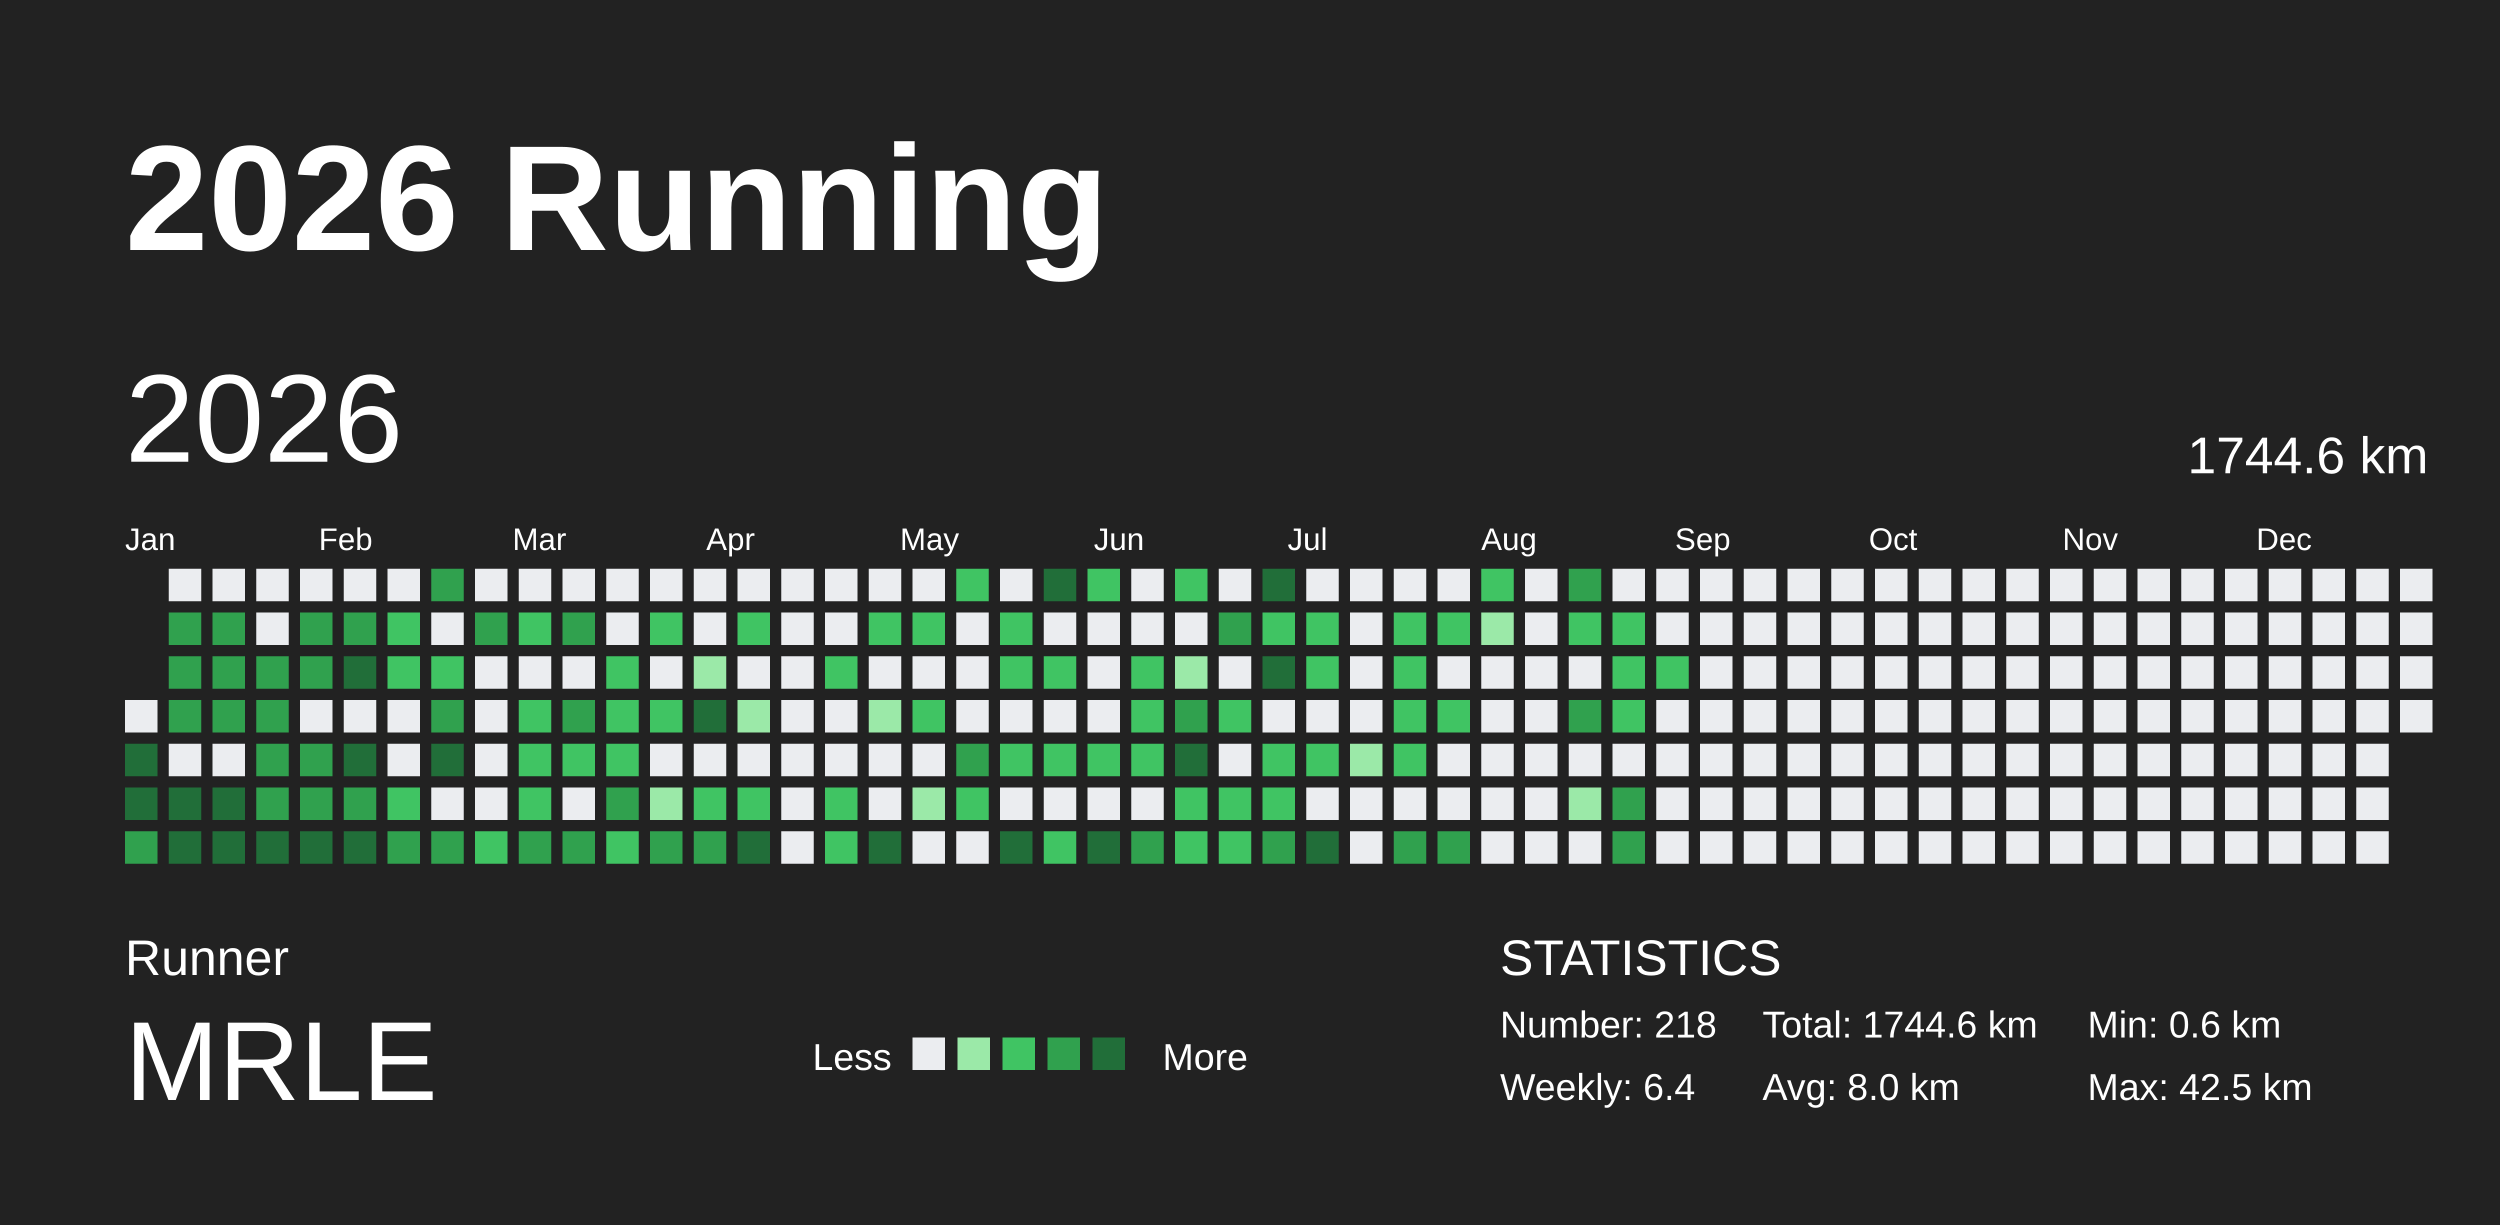
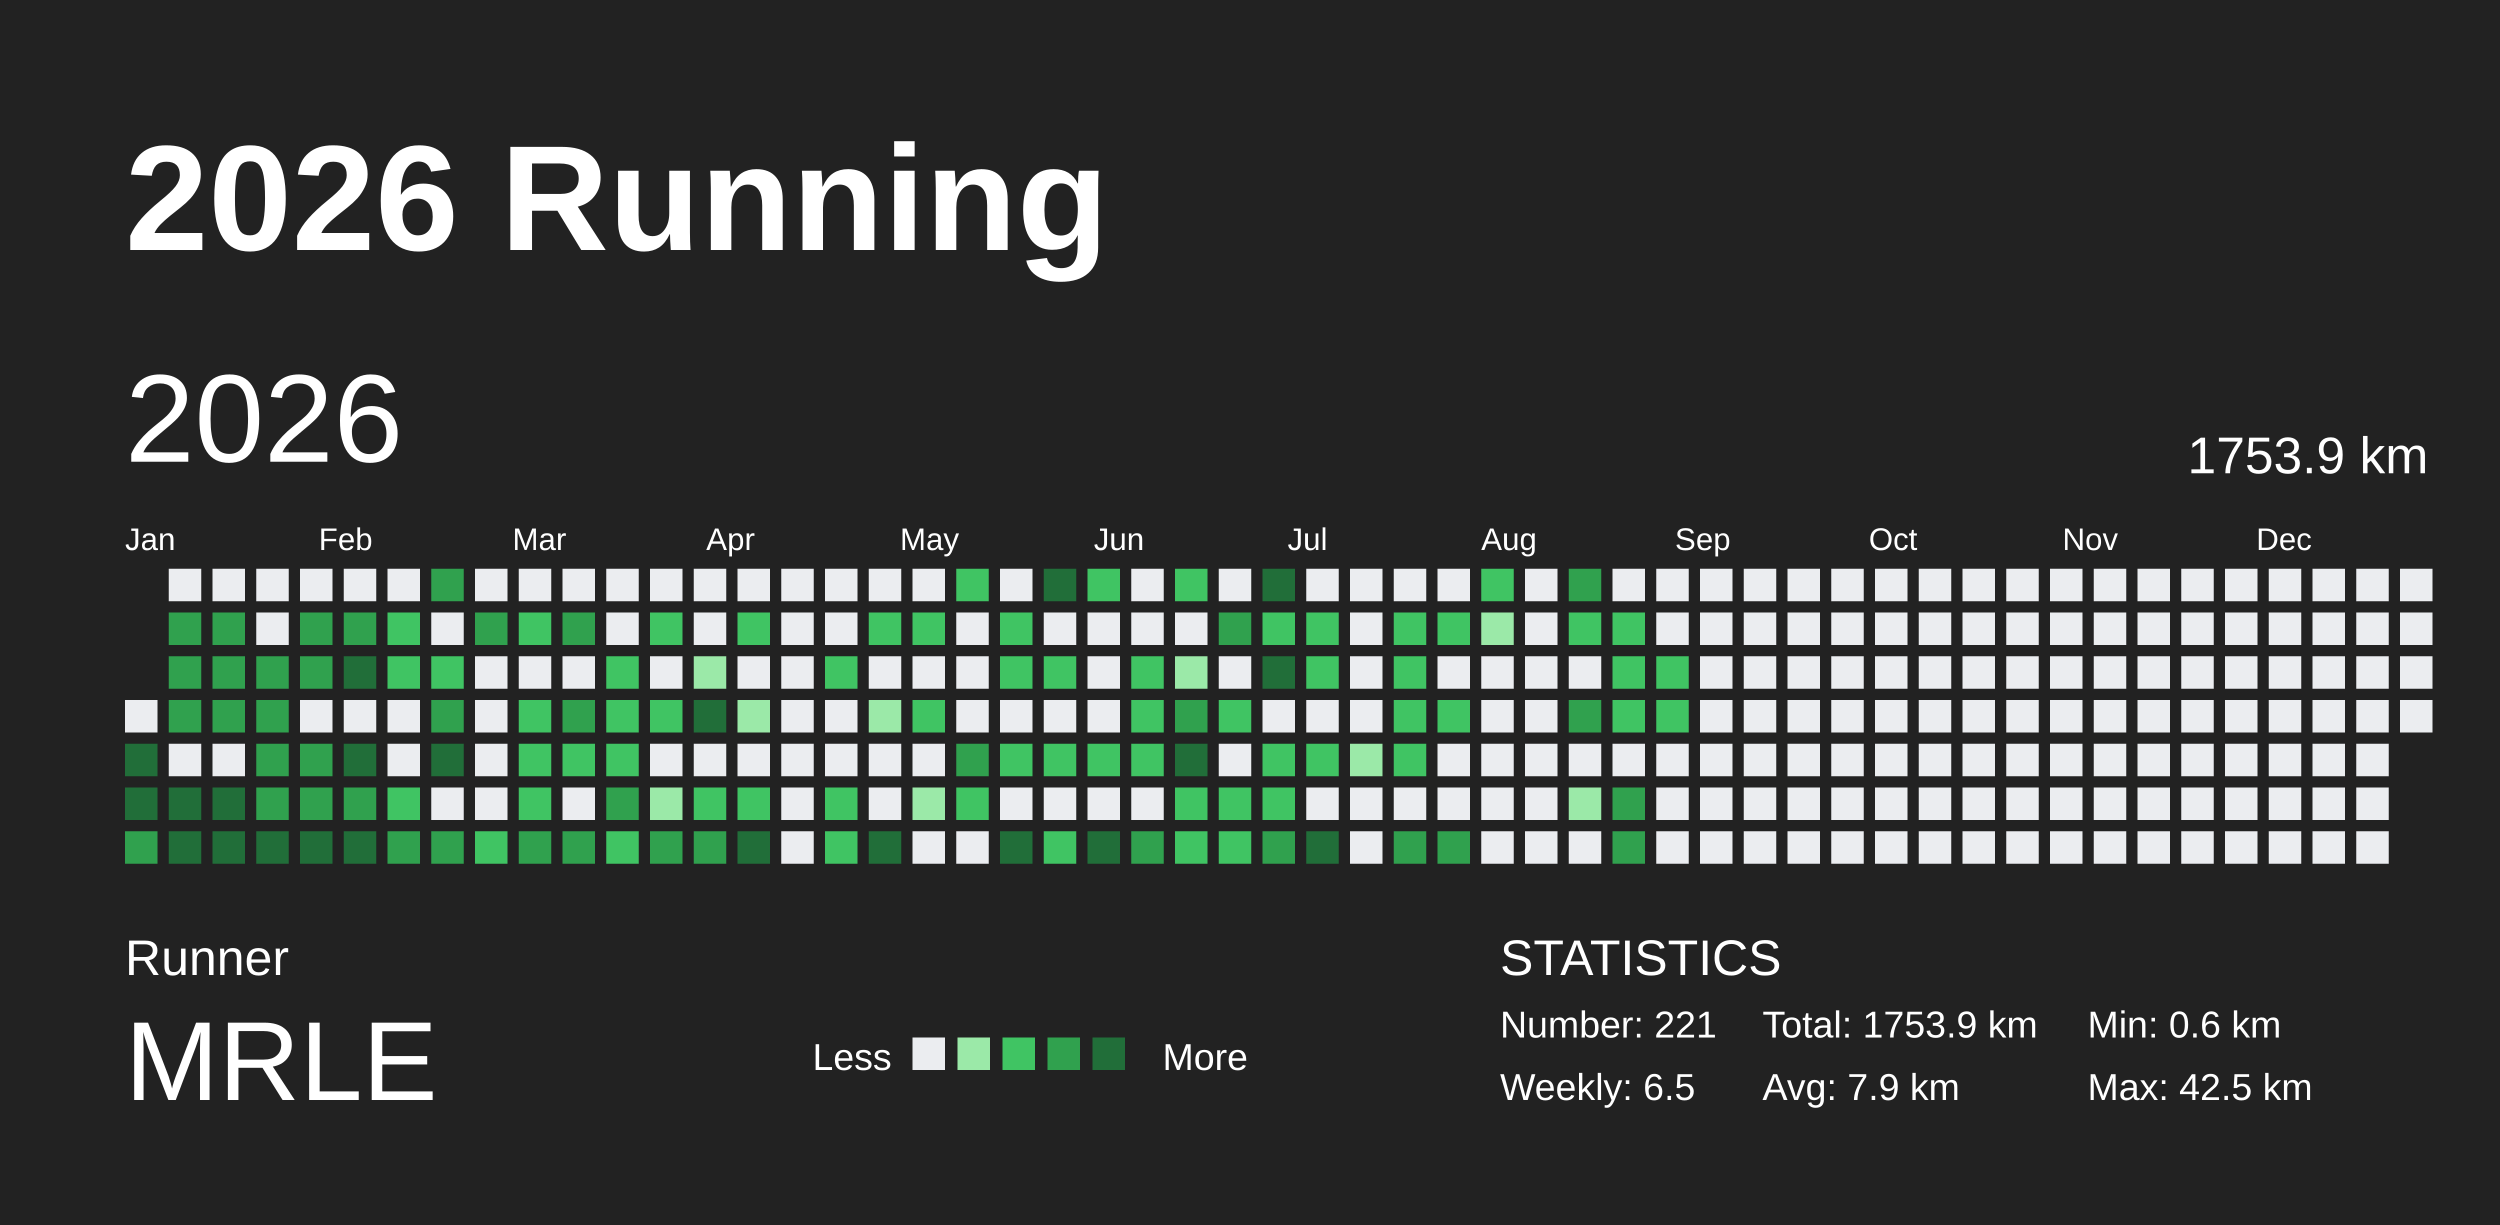
<svg xmlns="http://www.w3.org/2000/svg" baseProfile="full" height="98mm" version="1.1" viewBox="0,0,200,98" width="200mm">
  <defs />
  <rect fill="#222222" height="98" width="200" x="0" y="0" />
  <text fill="#FFFFFF" style="font-size:12px; font-family:Arial; font-weight:bold;" x="10" y="20">2026 Running</text>
  <text fill="#FFFFFF" style="font-size:4px; font-family:Arial" x="10" y="78">Runner</text>
  <text fill="#FFFFFF" style="font-size:9px; font-family:Arial" x="10" y="88">MRLE</text>
  <text fill="#FFFFFF" style="font-size:3px; font-family:Arial" x="65" y="85.6">Less</text>
  <rect fill="#ebedf0" height="2.6" width="2.6" x="73" y="83" />
  <rect fill="#9be9a8" height="2.6" width="2.6" x="76.6" y="83" />
  <rect fill="#40c463" height="2.6" width="2.6" x="80.2" y="83" />
  <rect fill="#30a14e" height="2.6" width="2.6" x="83.8" y="83" />
  <rect fill="#216e39" height="2.6" width="2.6" x="87.4" y="83" />
  <text fill="#FFFFFF" style="font-size:3px; font-family:Arial" x="93" y="85.6">More</text>
  <text fill="#FFFFFF" style="font-size:4px; font-family:Arial" x="120" y="78">STATISTICS</text>
-   <text fill="#FFFFFF" style="font-size:3px; font-family:Arial" x="120" y="83">Number: 218</text>
-   <text fill="#FFFFFF" style="font-size:3px; font-family:Arial" x="120" y="88">Weekly: 6.4</text>
-   <text fill="#FFFFFF" style="font-size:3px; font-family:Arial" x="141" y="83">Total: 1744.6 km</text>
-   <text fill="#FFFFFF" style="font-size:3px; font-family:Arial" x="141" y="88">Avg: 8.0 km</text>
+   <text fill="#FFFFFF" style="font-size:3px; font-family:Arial" x="120" y="83">Number: 221</text>
+   <text fill="#FFFFFF" style="font-size:3px; font-family:Arial" x="120" y="88">Weekly: 6.5</text>
+   <text fill="#FFFFFF" style="font-size:3px; font-family:Arial" x="141" y="83">Total: 1753.9 km</text>
+   <text fill="#FFFFFF" style="font-size:3px; font-family:Arial" x="141" y="88">Avg: 7.9 km</text>
  <text fill="#FFFFFF" style="font-size:3px; font-family:Arial" x="167" y="83">Min: 0.6 km</text>
  <text fill="#FFFFFF" style="font-size:3px; font-family:Arial" x="167" y="88">Max: 42.5 km</text>
  <text dominant-baseline="hanging" fill="#FFFFFF" style="font-size:10.0px; font-family:Arial;" x="10" y="30">2026</text>
-   <text dominant-baseline="hanging" fill="#FFFFFF" style="font-size:4.125px; font-family:Arial;" x="175" y="35">1744.6 km</text>
+   <text dominant-baseline="hanging" fill="#FFFFFF" style="font-size:4.125px; font-family:Arial;" x="175" y="35">1753.9 km</text>
  <text fill="#FFFFFF" style="font-size:2.5px; font-family:Arial" x="10.0" y="44">Jan</text>
  <text fill="#FFFFFF" style="font-size:2.5px; font-family:Arial" x="25.5" y="44">Feb</text>
  <text fill="#FFFFFF" style="font-size:2.5px; font-family:Arial" x="41.0" y="44">Mar</text>
  <text fill="#FFFFFF" style="font-size:2.5px; font-family:Arial" x="56.5" y="44">Apr</text>
  <text fill="#FFFFFF" style="font-size:2.5px; font-family:Arial" x="72.0" y="44">May</text>
  <text fill="#FFFFFF" style="font-size:2.5px; font-family:Arial" x="87.5" y="44">Jun</text>
  <text fill="#FFFFFF" style="font-size:2.5px; font-family:Arial" x="103.0" y="44">Jul</text>
  <text fill="#FFFFFF" style="font-size:2.5px; font-family:Arial" x="118.5" y="44">Aug</text>
  <text fill="#FFFFFF" style="font-size:2.5px; font-family:Arial" x="134.0" y="44">Sep</text>
  <text fill="#FFFFFF" style="font-size:2.5px; font-family:Arial" x="149.5" y="44">Oct</text>
  <text fill="#FFFFFF" style="font-size:2.5px; font-family:Arial" x="165.0" y="44">Nov</text>
  <text fill="#FFFFFF" style="font-size:2.5px; font-family:Arial" x="180.5" y="44">Dec</text>
  <rect fill="#ebedf0" height="2.6" width="2.6" x="10.0" y="56.0" />
  <rect fill="#216e39" height="2.6" width="2.6" x="10.0" y="59.5" />
  <rect fill="#216e39" height="2.6" width="2.6" x="10.0" y="63.0" />
  <rect fill="#30a14e" height="2.6" width="2.6" x="10.0" y="66.5" />
  <rect fill="#ebedf0" height="2.6" width="2.6" x="13.5" y="45.5" />
  <rect fill="#30a14e" height="2.6" width="2.6" x="13.5" y="49.0" />
  <rect fill="#30a14e" height="2.6" width="2.6" x="13.5" y="52.5" />
  <rect fill="#30a14e" height="2.6" width="2.6" x="13.5" y="56.0" />
  <rect fill="#ebedf0" height="2.6" width="2.6" x="13.5" y="59.5" />
  <rect fill="#216e39" height="2.6" width="2.6" x="13.5" y="63.0" />
  <rect fill="#216e39" height="2.6" width="2.6" x="13.5" y="66.5" />
  <rect fill="#ebedf0" height="2.6" width="2.6" x="17.0" y="45.5" />
  <rect fill="#30a14e" height="2.6" width="2.6" x="17.0" y="49.0" />
  <rect fill="#30a14e" height="2.6" width="2.6" x="17.0" y="52.5" />
  <rect fill="#30a14e" height="2.6" width="2.6" x="17.0" y="56.0" />
  <rect fill="#ebedf0" height="2.6" width="2.6" x="17.0" y="59.5" />
  <rect fill="#216e39" height="2.6" width="2.6" x="17.0" y="63.0" />
  <rect fill="#216e39" height="2.6" width="2.6" x="17.0" y="66.5" />
  <rect fill="#ebedf0" height="2.6" width="2.6" x="20.5" y="45.5" />
  <rect fill="#ebedf0" height="2.6" width="2.6" x="20.5" y="49.0" />
  <rect fill="#30a14e" height="2.6" width="2.6" x="20.5" y="52.5" />
  <rect fill="#30a14e" height="2.6" width="2.6" x="20.5" y="56.0" />
  <rect fill="#30a14e" height="2.6" width="2.6" x="20.5" y="59.5" />
  <rect fill="#30a14e" height="2.6" width="2.6" x="20.5" y="63.0" />
  <rect fill="#216e39" height="2.6" width="2.6" x="20.5" y="66.5" />
  <rect fill="#ebedf0" height="2.6" width="2.6" x="24.0" y="45.5" />
  <rect fill="#30a14e" height="2.6" width="2.6" x="24.0" y="49.0" />
  <rect fill="#30a14e" height="2.6" width="2.6" x="24.0" y="52.5" />
  <rect fill="#ebedf0" height="2.6" width="2.6" x="24.0" y="56.0" />
  <rect fill="#30a14e" height="2.6" width="2.6" x="24.0" y="59.5" />
  <rect fill="#30a14e" height="2.6" width="2.6" x="24.0" y="63.0" />
  <rect fill="#216e39" height="2.6" width="2.6" x="24.0" y="66.5" />
  <rect fill="#ebedf0" height="2.6" width="2.6" x="27.5" y="45.5" />
  <rect fill="#30a14e" height="2.6" width="2.6" x="27.5" y="49.0" />
  <rect fill="#216e39" height="2.6" width="2.6" x="27.5" y="52.5" />
  <rect fill="#ebedf0" height="2.6" width="2.6" x="27.5" y="56.0" />
  <rect fill="#216e39" height="2.6" width="2.6" x="27.5" y="59.5" />
  <rect fill="#30a14e" height="2.6" width="2.6" x="27.5" y="63.0" />
  <rect fill="#216e39" height="2.6" width="2.6" x="27.5" y="66.5" />
  <rect fill="#ebedf0" height="2.6" width="2.6" x="31.0" y="45.5" />
  <rect fill="#40c463" height="2.6" width="2.6" x="31.0" y="49.0" />
  <rect fill="#40c463" height="2.6" width="2.6" x="31.0" y="52.5" />
  <rect fill="#ebedf0" height="2.6" width="2.6" x="31.0" y="56.0" />
  <rect fill="#ebedf0" height="2.6" width="2.6" x="31.0" y="59.5" />
  <rect fill="#40c463" height="2.6" width="2.6" x="31.0" y="63.0" />
  <rect fill="#30a14e" height="2.6" width="2.6" x="31.0" y="66.5" />
  <rect fill="#30a14e" height="2.6" width="2.6" x="34.5" y="45.5" />
  <rect fill="#ebedf0" height="2.6" width="2.6" x="34.5" y="49.0" />
  <rect fill="#40c463" height="2.6" width="2.6" x="34.5" y="52.5" />
  <rect fill="#30a14e" height="2.6" width="2.6" x="34.5" y="56.0" />
  <rect fill="#216e39" height="2.6" width="2.6" x="34.5" y="59.5" />
  <rect fill="#ebedf0" height="2.6" width="2.6" x="34.5" y="63.0" />
  <rect fill="#30a14e" height="2.6" width="2.6" x="34.5" y="66.5" />
  <rect fill="#ebedf0" height="2.6" width="2.6" x="38.0" y="45.5" />
  <rect fill="#30a14e" height="2.6" width="2.6" x="38.0" y="49.0" />
  <rect fill="#ebedf0" height="2.6" width="2.6" x="38.0" y="52.5" />
  <rect fill="#ebedf0" height="2.6" width="2.6" x="38.0" y="56.0" />
  <rect fill="#ebedf0" height="2.6" width="2.6" x="38.0" y="59.5" />
  <rect fill="#ebedf0" height="2.6" width="2.6" x="38.0" y="63.0" />
  <rect fill="#40c463" height="2.6" width="2.6" x="38.0" y="66.5" />
  <rect fill="#ebedf0" height="2.6" width="2.6" x="41.5" y="45.5" />
  <rect fill="#40c463" height="2.6" width="2.6" x="41.5" y="49.0" />
  <rect fill="#ebedf0" height="2.6" width="2.6" x="41.5" y="52.5" />
  <rect fill="#40c463" height="2.6" width="2.6" x="41.5" y="56.0" />
  <rect fill="#40c463" height="2.6" width="2.6" x="41.5" y="59.5" />
  <rect fill="#40c463" height="2.6" width="2.6" x="41.5" y="63.0" />
  <rect fill="#30a14e" height="2.6" width="2.6" x="41.5" y="66.5" />
  <rect fill="#ebedf0" height="2.6" width="2.6" x="45.0" y="45.5" />
  <rect fill="#30a14e" height="2.6" width="2.6" x="45.0" y="49.0" />
  <rect fill="#ebedf0" height="2.6" width="2.6" x="45.0" y="52.5" />
  <rect fill="#30a14e" height="2.6" width="2.6" x="45.0" y="56.0" />
  <rect fill="#40c463" height="2.6" width="2.6" x="45.0" y="59.5" />
  <rect fill="#ebedf0" height="2.6" width="2.6" x="45.0" y="63.0" />
  <rect fill="#30a14e" height="2.6" width="2.6" x="45.0" y="66.5" />
  <rect fill="#ebedf0" height="2.6" width="2.6" x="48.5" y="45.5" />
  <rect fill="#ebedf0" height="2.6" width="2.6" x="48.5" y="49.0" />
  <rect fill="#40c463" height="2.6" width="2.6" x="48.5" y="52.5" />
  <rect fill="#40c463" height="2.6" width="2.6" x="48.5" y="56.0" />
  <rect fill="#40c463" height="2.6" width="2.6" x="48.5" y="59.5" />
  <rect fill="#30a14e" height="2.6" width="2.6" x="48.5" y="63.0" />
  <rect fill="#40c463" height="2.6" width="2.6" x="48.5" y="66.5" />
  <rect fill="#ebedf0" height="2.6" width="2.6" x="52.0" y="45.5" />
  <rect fill="#40c463" height="2.6" width="2.6" x="52.0" y="49.0" />
  <rect fill="#ebedf0" height="2.6" width="2.6" x="52.0" y="52.5" />
  <rect fill="#40c463" height="2.6" width="2.6" x="52.0" y="56.0" />
  <rect fill="#ebedf0" height="2.6" width="2.6" x="52.0" y="59.5" />
  <rect fill="#9be9a8" height="2.6" width="2.6" x="52.0" y="63.0" />
  <rect fill="#30a14e" height="2.6" width="2.6" x="52.0" y="66.5" />
  <rect fill="#ebedf0" height="2.6" width="2.6" x="55.5" y="45.5" />
  <rect fill="#ebedf0" height="2.6" width="2.6" x="55.5" y="49.0" />
  <rect fill="#9be9a8" height="2.6" width="2.6" x="55.5" y="52.5" />
  <rect fill="#216e39" height="2.6" width="2.6" x="55.5" y="56.0" />
  <rect fill="#ebedf0" height="2.6" width="2.6" x="55.5" y="59.5" />
  <rect fill="#40c463" height="2.6" width="2.6" x="55.5" y="63.0" />
  <rect fill="#30a14e" height="2.6" width="2.6" x="55.5" y="66.5" />
  <rect fill="#ebedf0" height="2.6" width="2.6" x="59.0" y="45.5" />
  <rect fill="#40c463" height="2.6" width="2.6" x="59.0" y="49.0" />
  <rect fill="#ebedf0" height="2.6" width="2.6" x="59.0" y="52.5" />
  <rect fill="#9be9a8" height="2.6" width="2.6" x="59.0" y="56.0" />
  <rect fill="#ebedf0" height="2.6" width="2.6" x="59.0" y="59.5" />
  <rect fill="#40c463" height="2.6" width="2.6" x="59.0" y="63.0" />
  <rect fill="#216e39" height="2.6" width="2.6" x="59.0" y="66.5" />
  <rect fill="#ebedf0" height="2.6" width="2.6" x="62.5" y="45.5" />
  <rect fill="#ebedf0" height="2.6" width="2.6" x="62.5" y="49.0" />
  <rect fill="#ebedf0" height="2.6" width="2.6" x="62.5" y="52.5" />
  <rect fill="#ebedf0" height="2.6" width="2.6" x="62.5" y="56.0" />
  <rect fill="#ebedf0" height="2.6" width="2.6" x="62.5" y="59.5" />
  <rect fill="#ebedf0" height="2.6" width="2.6" x="62.5" y="63.0" />
  <rect fill="#ebedf0" height="2.6" width="2.6" x="62.5" y="66.5" />
  <rect fill="#ebedf0" height="2.6" width="2.6" x="66.0" y="45.5" />
  <rect fill="#ebedf0" height="2.6" width="2.6" x="66.0" y="49.0" />
  <rect fill="#40c463" height="2.6" width="2.6" x="66.0" y="52.5" />
  <rect fill="#ebedf0" height="2.6" width="2.6" x="66.0" y="56.0" />
  <rect fill="#ebedf0" height="2.6" width="2.6" x="66.0" y="59.5" />
  <rect fill="#40c463" height="2.6" width="2.6" x="66.0" y="63.0" />
  <rect fill="#40c463" height="2.6" width="2.6" x="66.0" y="66.5" />
  <rect fill="#ebedf0" height="2.6" width="2.6" x="69.5" y="45.5" />
  <rect fill="#40c463" height="2.6" width="2.6" x="69.5" y="49.0" />
  <rect fill="#ebedf0" height="2.6" width="2.6" x="69.5" y="52.5" />
  <rect fill="#9be9a8" height="2.6" width="2.6" x="69.5" y="56.0" />
  <rect fill="#ebedf0" height="2.6" width="2.6" x="69.5" y="59.5" />
  <rect fill="#ebedf0" height="2.6" width="2.6" x="69.5" y="63.0" />
  <rect fill="#216e39" height="2.6" width="2.6" x="69.5" y="66.5" />
  <rect fill="#ebedf0" height="2.6" width="2.6" x="73.0" y="45.5" />
  <rect fill="#40c463" height="2.6" width="2.6" x="73.0" y="49.0" />
  <rect fill="#ebedf0" height="2.6" width="2.6" x="73.0" y="52.5" />
  <rect fill="#40c463" height="2.6" width="2.6" x="73.0" y="56.0" />
  <rect fill="#ebedf0" height="2.6" width="2.6" x="73.0" y="59.5" />
  <rect fill="#9be9a8" height="2.6" width="2.6" x="73.0" y="63.0" />
  <rect fill="#ebedf0" height="2.6" width="2.6" x="73.0" y="66.5" />
  <rect fill="#40c463" height="2.6" width="2.6" x="76.5" y="45.5" />
  <rect fill="#ebedf0" height="2.6" width="2.6" x="76.5" y="49.0" />
  <rect fill="#ebedf0" height="2.6" width="2.6" x="76.5" y="52.5" />
  <rect fill="#ebedf0" height="2.6" width="2.6" x="76.5" y="56.0" />
  <rect fill="#30a14e" height="2.6" width="2.6" x="76.5" y="59.5" />
  <rect fill="#40c463" height="2.6" width="2.6" x="76.5" y="63.0" />
  <rect fill="#ebedf0" height="2.6" width="2.6" x="76.5" y="66.5" />
  <rect fill="#ebedf0" height="2.6" width="2.6" x="80.0" y="45.5" />
  <rect fill="#40c463" height="2.6" width="2.6" x="80.0" y="49.0" />
  <rect fill="#40c463" height="2.6" width="2.6" x="80.0" y="52.5" />
  <rect fill="#ebedf0" height="2.6" width="2.6" x="80.0" y="56.0" />
  <rect fill="#40c463" height="2.6" width="2.6" x="80.0" y="59.5" />
  <rect fill="#ebedf0" height="2.6" width="2.6" x="80.0" y="63.0" />
  <rect fill="#216e39" height="2.6" width="2.6" x="80.0" y="66.5" />
  <rect fill="#216e39" height="2.6" width="2.6" x="83.5" y="45.5" />
  <rect fill="#ebedf0" height="2.6" width="2.6" x="83.5" y="49.0" />
  <rect fill="#40c463" height="2.6" width="2.6" x="83.5" y="52.5" />
  <rect fill="#ebedf0" height="2.6" width="2.6" x="83.5" y="56.0" />
  <rect fill="#40c463" height="2.6" width="2.6" x="83.5" y="59.5" />
  <rect fill="#ebedf0" height="2.6" width="2.6" x="83.5" y="63.0" />
  <rect fill="#40c463" height="2.6" width="2.6" x="83.5" y="66.5" />
  <rect fill="#40c463" height="2.6" width="2.6" x="87.0" y="45.5" />
  <rect fill="#ebedf0" height="2.6" width="2.6" x="87.0" y="49.0" />
  <rect fill="#ebedf0" height="2.6" width="2.6" x="87.0" y="52.5" />
  <rect fill="#ebedf0" height="2.6" width="2.6" x="87.0" y="56.0" />
  <rect fill="#40c463" height="2.6" width="2.6" x="87.0" y="59.5" />
  <rect fill="#ebedf0" height="2.6" width="2.6" x="87.0" y="63.0" />
  <rect fill="#216e39" height="2.6" width="2.6" x="87.0" y="66.5" />
  <rect fill="#ebedf0" height="2.6" width="2.6" x="90.5" y="45.5" />
  <rect fill="#ebedf0" height="2.6" width="2.6" x="90.5" y="49.0" />
  <rect fill="#40c463" height="2.6" width="2.6" x="90.5" y="52.5" />
  <rect fill="#40c463" height="2.6" width="2.6" x="90.5" y="56.0" />
  <rect fill="#40c463" height="2.6" width="2.6" x="90.5" y="59.5" />
  <rect fill="#ebedf0" height="2.6" width="2.6" x="90.5" y="63.0" />
  <rect fill="#30a14e" height="2.6" width="2.6" x="90.5" y="66.5" />
  <rect fill="#40c463" height="2.6" width="2.6" x="94.0" y="45.5" />
  <rect fill="#ebedf0" height="2.6" width="2.6" x="94.0" y="49.0" />
  <rect fill="#9be9a8" height="2.6" width="2.6" x="94.0" y="52.5" />
  <rect fill="#30a14e" height="2.6" width="2.6" x="94.0" y="56.0" />
  <rect fill="#216e39" height="2.6" width="2.6" x="94.0" y="59.5" />
  <rect fill="#40c463" height="2.6" width="2.6" x="94.0" y="63.0" />
  <rect fill="#40c463" height="2.6" width="2.6" x="94.0" y="66.5" />
  <rect fill="#ebedf0" height="2.6" width="2.6" x="97.5" y="45.5" />
  <rect fill="#30a14e" height="2.6" width="2.6" x="97.5" y="49.0" />
  <rect fill="#ebedf0" height="2.6" width="2.6" x="97.5" y="52.5" />
  <rect fill="#40c463" height="2.6" width="2.6" x="97.5" y="56.0" />
  <rect fill="#ebedf0" height="2.6" width="2.6" x="97.5" y="59.5" />
  <rect fill="#40c463" height="2.6" width="2.6" x="97.5" y="63.0" />
  <rect fill="#40c463" height="2.6" width="2.6" x="97.5" y="66.5" />
  <rect fill="#216e39" height="2.6" width="2.6" x="101.0" y="45.5" />
  <rect fill="#40c463" height="2.6" width="2.6" x="101.0" y="49.0" />
  <rect fill="#216e39" height="2.6" width="2.6" x="101.0" y="52.5" />
  <rect fill="#ebedf0" height="2.6" width="2.6" x="101.0" y="56.0" />
  <rect fill="#40c463" height="2.6" width="2.6" x="101.0" y="59.5" />
  <rect fill="#40c463" height="2.6" width="2.6" x="101.0" y="63.0" />
  <rect fill="#30a14e" height="2.6" width="2.6" x="101.0" y="66.5" />
  <rect fill="#ebedf0" height="2.6" width="2.6" x="104.5" y="45.5" />
  <rect fill="#40c463" height="2.6" width="2.6" x="104.5" y="49.0" />
  <rect fill="#40c463" height="2.6" width="2.6" x="104.5" y="52.5" />
  <rect fill="#ebedf0" height="2.6" width="2.6" x="104.5" y="56.0" />
  <rect fill="#40c463" height="2.6" width="2.6" x="104.5" y="59.5" />
  <rect fill="#ebedf0" height="2.6" width="2.6" x="104.5" y="63.0" />
  <rect fill="#216e39" height="2.6" width="2.6" x="104.5" y="66.5" />
  <rect fill="#ebedf0" height="2.6" width="2.6" x="108.0" y="45.5" />
  <rect fill="#ebedf0" height="2.6" width="2.6" x="108.0" y="49.0" />
  <rect fill="#ebedf0" height="2.6" width="2.6" x="108.0" y="52.5" />
  <rect fill="#ebedf0" height="2.6" width="2.6" x="108.0" y="56.0" />
  <rect fill="#9be9a8" height="2.6" width="2.6" x="108.0" y="59.5" />
  <rect fill="#ebedf0" height="2.6" width="2.6" x="108.0" y="63.0" />
  <rect fill="#ebedf0" height="2.6" width="2.6" x="108.0" y="66.5" />
  <rect fill="#ebedf0" height="2.6" width="2.6" x="111.5" y="45.5" />
  <rect fill="#40c463" height="2.6" width="2.6" x="111.5" y="49.0" />
  <rect fill="#40c463" height="2.6" width="2.6" x="111.5" y="52.5" />
  <rect fill="#40c463" height="2.6" width="2.6" x="111.5" y="56.0" />
  <rect fill="#40c463" height="2.6" width="2.6" x="111.5" y="59.5" />
  <rect fill="#ebedf0" height="2.6" width="2.6" x="111.5" y="63.0" />
  <rect fill="#30a14e" height="2.6" width="2.6" x="111.5" y="66.5" />
  <rect fill="#ebedf0" height="2.6" width="2.6" x="115.0" y="45.5" />
  <rect fill="#40c463" height="2.6" width="2.6" x="115.0" y="49.0" />
  <rect fill="#ebedf0" height="2.6" width="2.6" x="115.0" y="52.5" />
  <rect fill="#40c463" height="2.6" width="2.6" x="115.0" y="56.0" />
  <rect fill="#ebedf0" height="2.6" width="2.6" x="115.0" y="59.5" />
  <rect fill="#ebedf0" height="2.6" width="2.6" x="115.0" y="63.0" />
  <rect fill="#30a14e" height="2.6" width="2.6" x="115.0" y="66.5" />
  <rect fill="#40c463" height="2.6" width="2.6" x="118.5" y="45.5" />
  <rect fill="#9be9a8" height="2.6" width="2.6" x="118.5" y="49.0" />
  <rect fill="#ebedf0" height="2.6" width="2.6" x="118.5" y="52.5" />
  <rect fill="#ebedf0" height="2.6" width="2.6" x="118.5" y="56.0" />
  <rect fill="#ebedf0" height="2.6" width="2.6" x="118.5" y="59.5" />
  <rect fill="#ebedf0" height="2.6" width="2.6" x="118.5" y="63.0" />
  <rect fill="#ebedf0" height="2.6" width="2.6" x="118.5" y="66.5" />
  <rect fill="#ebedf0" height="2.6" width="2.6" x="122.0" y="45.5" />
  <rect fill="#ebedf0" height="2.6" width="2.6" x="122.0" y="49.0" />
  <rect fill="#ebedf0" height="2.6" width="2.6" x="122.0" y="52.5" />
  <rect fill="#ebedf0" height="2.6" width="2.6" x="122.0" y="56.0" />
  <rect fill="#ebedf0" height="2.6" width="2.6" x="122.0" y="59.5" />
  <rect fill="#ebedf0" height="2.6" width="2.6" x="122.0" y="63.0" />
  <rect fill="#ebedf0" height="2.6" width="2.6" x="122.0" y="66.5" />
  <rect fill="#30a14e" height="2.6" width="2.6" x="125.5" y="45.5" />
  <rect fill="#40c463" height="2.6" width="2.6" x="125.5" y="49.0" />
  <rect fill="#ebedf0" height="2.6" width="2.6" x="125.5" y="52.5" />
  <rect fill="#30a14e" height="2.6" width="2.6" x="125.5" y="56.0" />
  <rect fill="#ebedf0" height="2.6" width="2.6" x="125.5" y="59.5" />
  <rect fill="#9be9a8" height="2.6" width="2.6" x="125.5" y="63.0" />
  <rect fill="#ebedf0" height="2.6" width="2.6" x="125.5" y="66.5" />
  <rect fill="#ebedf0" height="2.6" width="2.6" x="129.0" y="45.5" />
  <rect fill="#40c463" height="2.6" width="2.6" x="129.0" y="49.0" />
  <rect fill="#40c463" height="2.6" width="2.6" x="129.0" y="52.5" />
  <rect fill="#40c463" height="2.6" width="2.6" x="129.0" y="56.0" />
  <rect fill="#ebedf0" height="2.6" width="2.6" x="129.0" y="59.5" />
  <rect fill="#30a14e" height="2.6" width="2.6" x="129.0" y="63.0" />
  <rect fill="#30a14e" height="2.6" width="2.6" x="129.0" y="66.5" />
  <rect fill="#ebedf0" height="2.6" width="2.6" x="132.5" y="45.5" />
  <rect fill="#ebedf0" height="2.6" width="2.6" x="132.5" y="49.0" />
  <rect fill="#40c463" height="2.6" width="2.6" x="132.5" y="52.5" />
-   <rect fill="#ebedf0" height="2.6" width="2.6" x="132.5" y="56.0" />
+   <rect fill="#40c463" height="2.6" width="2.6" x="132.5" y="56.0" />
  <rect fill="#ebedf0" height="2.6" width="2.6" x="132.5" y="59.5" />
  <rect fill="#ebedf0" height="2.6" width="2.6" x="132.5" y="63.0" />
  <rect fill="#ebedf0" height="2.6" width="2.6" x="132.5" y="66.5" />
  <rect fill="#ebedf0" height="2.6" width="2.6" x="136.0" y="45.5" />
  <rect fill="#ebedf0" height="2.6" width="2.6" x="136.0" y="49.0" />
  <rect fill="#ebedf0" height="2.6" width="2.6" x="136.0" y="52.5" />
  <rect fill="#ebedf0" height="2.6" width="2.6" x="136.0" y="56.0" />
  <rect fill="#ebedf0" height="2.6" width="2.6" x="136.0" y="59.5" />
  <rect fill="#ebedf0" height="2.6" width="2.6" x="136.0" y="63.0" />
  <rect fill="#ebedf0" height="2.6" width="2.6" x="136.0" y="66.5" />
  <rect fill="#ebedf0" height="2.6" width="2.6" x="139.5" y="45.5" />
  <rect fill="#ebedf0" height="2.6" width="2.6" x="139.5" y="49.0" />
  <rect fill="#ebedf0" height="2.6" width="2.6" x="139.5" y="52.5" />
  <rect fill="#ebedf0" height="2.6" width="2.6" x="139.5" y="56.0" />
  <rect fill="#ebedf0" height="2.6" width="2.6" x="139.5" y="59.5" />
  <rect fill="#ebedf0" height="2.6" width="2.6" x="139.5" y="63.0" />
  <rect fill="#ebedf0" height="2.6" width="2.6" x="139.5" y="66.5" />
  <rect fill="#ebedf0" height="2.6" width="2.6" x="143.0" y="45.5" />
  <rect fill="#ebedf0" height="2.6" width="2.6" x="143.0" y="49.0" />
  <rect fill="#ebedf0" height="2.6" width="2.6" x="143.0" y="52.5" />
  <rect fill="#ebedf0" height="2.6" width="2.6" x="143.0" y="56.0" />
  <rect fill="#ebedf0" height="2.6" width="2.6" x="143.0" y="59.5" />
  <rect fill="#ebedf0" height="2.6" width="2.6" x="143.0" y="63.0" />
  <rect fill="#ebedf0" height="2.6" width="2.6" x="143.0" y="66.5" />
  <rect fill="#ebedf0" height="2.6" width="2.6" x="146.5" y="45.5" />
  <rect fill="#ebedf0" height="2.6" width="2.6" x="146.5" y="49.0" />
  <rect fill="#ebedf0" height="2.6" width="2.6" x="146.5" y="52.5" />
  <rect fill="#ebedf0" height="2.6" width="2.6" x="146.5" y="56.0" />
  <rect fill="#ebedf0" height="2.6" width="2.6" x="146.5" y="59.5" />
  <rect fill="#ebedf0" height="2.6" width="2.6" x="146.5" y="63.0" />
  <rect fill="#ebedf0" height="2.6" width="2.6" x="146.5" y="66.5" />
  <rect fill="#ebedf0" height="2.6" width="2.6" x="150.0" y="45.5" />
  <rect fill="#ebedf0" height="2.6" width="2.6" x="150.0" y="49.0" />
  <rect fill="#ebedf0" height="2.6" width="2.6" x="150.0" y="52.5" />
  <rect fill="#ebedf0" height="2.6" width="2.6" x="150.0" y="56.0" />
  <rect fill="#ebedf0" height="2.6" width="2.6" x="150.0" y="59.5" />
  <rect fill="#ebedf0" height="2.6" width="2.6" x="150.0" y="63.0" />
  <rect fill="#ebedf0" height="2.6" width="2.6" x="150.0" y="66.5" />
  <rect fill="#ebedf0" height="2.6" width="2.6" x="153.5" y="45.5" />
  <rect fill="#ebedf0" height="2.6" width="2.6" x="153.5" y="49.0" />
  <rect fill="#ebedf0" height="2.6" width="2.6" x="153.5" y="52.5" />
  <rect fill="#ebedf0" height="2.6" width="2.6" x="153.5" y="56.0" />
  <rect fill="#ebedf0" height="2.6" width="2.6" x="153.5" y="59.5" />
  <rect fill="#ebedf0" height="2.6" width="2.6" x="153.5" y="63.0" />
  <rect fill="#ebedf0" height="2.6" width="2.6" x="153.5" y="66.5" />
  <rect fill="#ebedf0" height="2.6" width="2.6" x="157.0" y="45.5" />
  <rect fill="#ebedf0" height="2.6" width="2.6" x="157.0" y="49.0" />
  <rect fill="#ebedf0" height="2.6" width="2.6" x="157.0" y="52.5" />
  <rect fill="#ebedf0" height="2.6" width="2.6" x="157.0" y="56.0" />
  <rect fill="#ebedf0" height="2.6" width="2.6" x="157.0" y="59.5" />
  <rect fill="#ebedf0" height="2.6" width="2.6" x="157.0" y="63.0" />
  <rect fill="#ebedf0" height="2.6" width="2.6" x="157.0" y="66.5" />
  <rect fill="#ebedf0" height="2.6" width="2.6" x="160.5" y="45.5" />
  <rect fill="#ebedf0" height="2.6" width="2.6" x="160.5" y="49.0" />
  <rect fill="#ebedf0" height="2.6" width="2.6" x="160.5" y="52.5" />
  <rect fill="#ebedf0" height="2.6" width="2.6" x="160.5" y="56.0" />
  <rect fill="#ebedf0" height="2.6" width="2.6" x="160.5" y="59.5" />
  <rect fill="#ebedf0" height="2.6" width="2.6" x="160.5" y="63.0" />
  <rect fill="#ebedf0" height="2.6" width="2.6" x="160.5" y="66.5" />
  <rect fill="#ebedf0" height="2.6" width="2.6" x="164.0" y="45.5" />
  <rect fill="#ebedf0" height="2.6" width="2.6" x="164.0" y="49.0" />
  <rect fill="#ebedf0" height="2.6" width="2.6" x="164.0" y="52.5" />
  <rect fill="#ebedf0" height="2.6" width="2.6" x="164.0" y="56.0" />
  <rect fill="#ebedf0" height="2.6" width="2.6" x="164.0" y="59.5" />
  <rect fill="#ebedf0" height="2.6" width="2.6" x="164.0" y="63.0" />
  <rect fill="#ebedf0" height="2.6" width="2.6" x="164.0" y="66.5" />
  <rect fill="#ebedf0" height="2.6" width="2.6" x="167.5" y="45.5" />
  <rect fill="#ebedf0" height="2.6" width="2.6" x="167.5" y="49.0" />
  <rect fill="#ebedf0" height="2.6" width="2.6" x="167.5" y="52.5" />
  <rect fill="#ebedf0" height="2.6" width="2.6" x="167.5" y="56.0" />
  <rect fill="#ebedf0" height="2.6" width="2.6" x="167.5" y="59.5" />
  <rect fill="#ebedf0" height="2.6" width="2.6" x="167.5" y="63.0" />
  <rect fill="#ebedf0" height="2.6" width="2.6" x="167.5" y="66.5" />
  <rect fill="#ebedf0" height="2.6" width="2.6" x="171.0" y="45.5" />
  <rect fill="#ebedf0" height="2.6" width="2.6" x="171.0" y="49.0" />
  <rect fill="#ebedf0" height="2.6" width="2.6" x="171.0" y="52.5" />
  <rect fill="#ebedf0" height="2.6" width="2.6" x="171.0" y="56.0" />
  <rect fill="#ebedf0" height="2.6" width="2.6" x="171.0" y="59.5" />
  <rect fill="#ebedf0" height="2.6" width="2.6" x="171.0" y="63.0" />
  <rect fill="#ebedf0" height="2.6" width="2.6" x="171.0" y="66.5" />
  <rect fill="#ebedf0" height="2.6" width="2.6" x="174.5" y="45.5" />
  <rect fill="#ebedf0" height="2.6" width="2.6" x="174.5" y="49.0" />
  <rect fill="#ebedf0" height="2.6" width="2.6" x="174.5" y="52.5" />
  <rect fill="#ebedf0" height="2.6" width="2.6" x="174.5" y="56.0" />
  <rect fill="#ebedf0" height="2.6" width="2.6" x="174.5" y="59.5" />
  <rect fill="#ebedf0" height="2.6" width="2.6" x="174.5" y="63.0" />
  <rect fill="#ebedf0" height="2.6" width="2.6" x="174.5" y="66.5" />
  <rect fill="#ebedf0" height="2.6" width="2.6" x="178.0" y="45.5" />
  <rect fill="#ebedf0" height="2.6" width="2.6" x="178.0" y="49.0" />
  <rect fill="#ebedf0" height="2.6" width="2.6" x="178.0" y="52.5" />
  <rect fill="#ebedf0" height="2.6" width="2.6" x="178.0" y="56.0" />
  <rect fill="#ebedf0" height="2.6" width="2.6" x="178.0" y="59.5" />
  <rect fill="#ebedf0" height="2.6" width="2.6" x="178.0" y="63.0" />
  <rect fill="#ebedf0" height="2.6" width="2.6" x="178.0" y="66.5" />
  <rect fill="#ebedf0" height="2.6" width="2.6" x="181.5" y="45.5" />
  <rect fill="#ebedf0" height="2.6" width="2.6" x="181.5" y="49.0" />
  <rect fill="#ebedf0" height="2.6" width="2.6" x="181.5" y="52.5" />
  <rect fill="#ebedf0" height="2.6" width="2.6" x="181.5" y="56.0" />
  <rect fill="#ebedf0" height="2.6" width="2.6" x="181.5" y="59.5" />
  <rect fill="#ebedf0" height="2.6" width="2.6" x="181.5" y="63.0" />
  <rect fill="#ebedf0" height="2.6" width="2.6" x="181.5" y="66.5" />
  <rect fill="#ebedf0" height="2.6" width="2.6" x="185.0" y="45.5" />
  <rect fill="#ebedf0" height="2.6" width="2.6" x="185.0" y="49.0" />
  <rect fill="#ebedf0" height="2.6" width="2.6" x="185.0" y="52.5" />
  <rect fill="#ebedf0" height="2.6" width="2.6" x="185.0" y="56.0" />
  <rect fill="#ebedf0" height="2.6" width="2.6" x="185.0" y="59.5" />
  <rect fill="#ebedf0" height="2.6" width="2.6" x="185.0" y="63.0" />
  <rect fill="#ebedf0" height="2.6" width="2.6" x="185.0" y="66.5" />
  <rect fill="#ebedf0" height="2.6" width="2.6" x="188.5" y="45.5" />
  <rect fill="#ebedf0" height="2.6" width="2.6" x="188.5" y="49.0" />
  <rect fill="#ebedf0" height="2.6" width="2.6" x="188.5" y="52.5" />
  <rect fill="#ebedf0" height="2.6" width="2.6" x="188.5" y="56.0" />
  <rect fill="#ebedf0" height="2.6" width="2.6" x="188.5" y="59.5" />
  <rect fill="#ebedf0" height="2.6" width="2.6" x="188.5" y="63.0" />
  <rect fill="#ebedf0" height="2.6" width="2.6" x="188.5" y="66.5" />
  <rect fill="#ebedf0" height="2.6" width="2.6" x="192.0" y="45.5" />
  <rect fill="#ebedf0" height="2.6" width="2.6" x="192.0" y="49.0" />
  <rect fill="#ebedf0" height="2.6" width="2.6" x="192.0" y="52.5" />
  <rect fill="#ebedf0" height="2.6" width="2.6" x="192.0" y="56.0" />
</svg>
